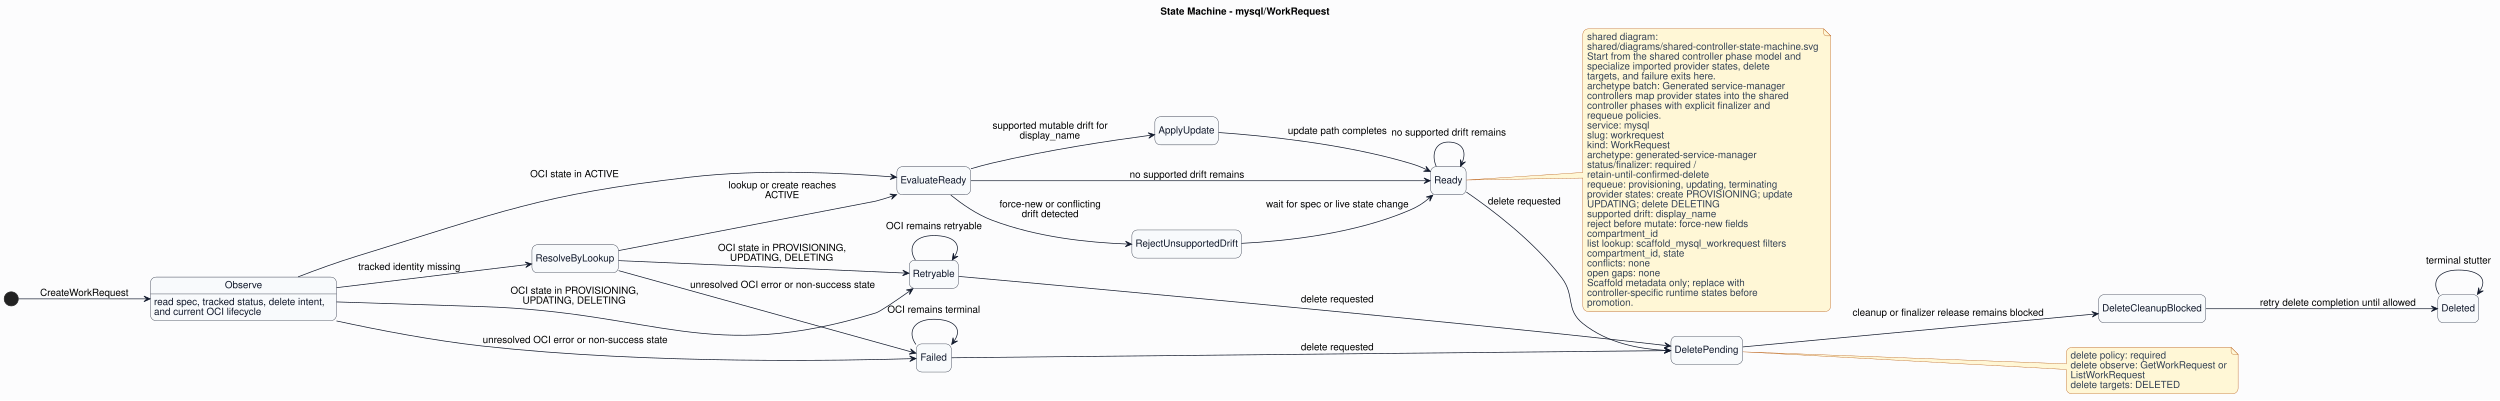
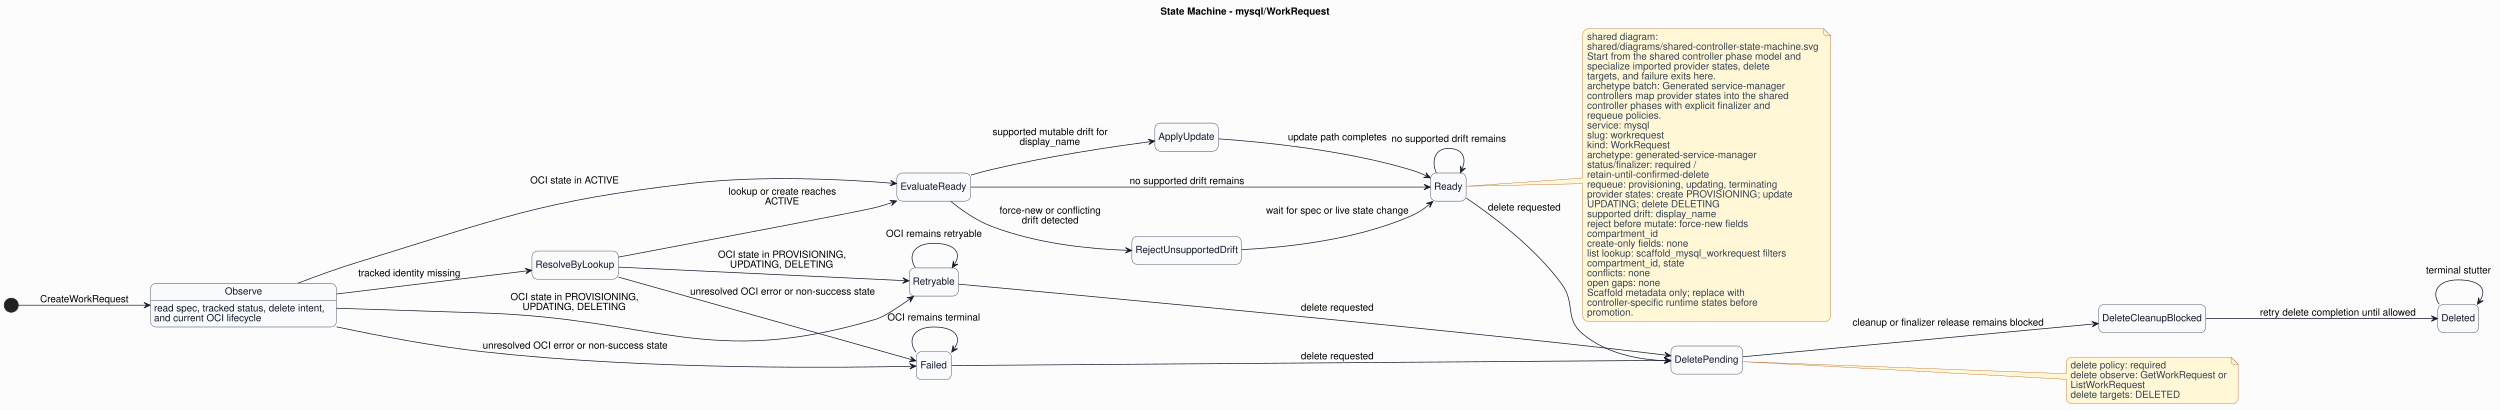
- <svg xmlns="http://www.w3.org/2000/svg" contentStyleType="text/css" data-diagram-type="STATE" height="569px" preserveAspectRatio="none" style="width:3555px;height:569px;background:#FCFCFD;" version="1.1" viewBox="0 0 3555 569" width="3555px" zoomAndPan="magnify">
+ <svg xmlns="http://www.w3.org/2000/svg" contentStyleType="text/css" data-diagram-type="STATE" height="583px" preserveAspectRatio="none" style="width:3555px;height:583px;background:#FCFCFD;" version="1.1" viewBox="0 0 3555 583" width="3555px" zoomAndPan="magnify">
  <defs />
  <g>
-     <rect fill="#FCFCFD" height="569" style="stroke:none;stroke-width:1;" width="3555" x="0" y="0" />
+     <rect fill="#FCFCFD" height="583" style="stroke:none;stroke-width:1;" width="3555" x="0" y="0" />
    <g class="title" data-source-line="10">
      <text fill="#000000" font-family="Helvetica" font-size="14" font-weight="bold" lengthAdjust="spacing" textLength="241.165" x="1650.07" y="20.78">State Machine - mysql/WorkRequest</text>
    </g>
    <g>
-       <rect fill="#F8FAFC" height="62" rx="8" ry="8" style="stroke:#0F172A;stroke-width:0.5;" width="264.364" x="214" y="394" />
-       <line style="stroke:#0F172A;stroke-width:0.5;" x1="214" x2="478.364" y1="418" y2="418" />
-       <text fill="#0F172A" font-family="Helvetica" font-size="14" lengthAdjust="spacing" textLength="52.91" x="319.727" y="409.78">Observe</text>
-       <text fill="#0F172A" font-family="Helvetica" font-size="14" lengthAdjust="spacing" textLength="244.364" x="219" y="433.78">read spec, tracked status, delete intent,</text>
-       <text fill="#0F172A" font-family="Helvetica" font-size="14" lengthAdjust="spacing" textLength="153.282" x="219" y="447.78">and current OCI lifecycle</text>
+       <rect fill="#F8FAFC" height="62" rx="8" ry="8" style="stroke:#0F172A;stroke-width:0.5;" width="264.364" x="214" y="403" />
+       <line style="stroke:#0F172A;stroke-width:0.5;" x1="214" x2="478.364" y1="427" y2="427" />
+       <text fill="#0F172A" font-family="Helvetica" font-size="14" lengthAdjust="spacing" textLength="52.91" x="319.727" y="418.78">Observe</text>
+       <text fill="#0F172A" font-family="Helvetica" font-size="14" lengthAdjust="spacing" textLength="244.364" x="219" y="442.78">read spec, tracked status, delete intent,</text>
+       <text fill="#0F172A" font-family="Helvetica" font-size="14" lengthAdjust="spacing" textLength="153.282" x="219" y="456.78">and current OCI lifecycle</text>
    </g>
-     <rect fill="#F8FAFC" height="40" rx="8" ry="8" style="stroke:#0F172A;stroke-width:0.5;" width="104.951" x="1275.36" y="237" />
-     <text fill="#0F172A" font-family="Helvetica" font-size="14" lengthAdjust="spacing" textLength="94.951" x="1280.36" y="260.78">EvaluateReady</text>
-     <rect fill="#F8FAFC" height="40" rx="8" ry="8" style="stroke:#0F172A;stroke-width:0.5;" width="50.469" x="2034.32" y="237" />
-     <text fill="#0F172A" font-family="Helvetica" font-size="14" lengthAdjust="spacing" textLength="40.469" x="2039.32" y="260.78">Ready</text>
-     <rect fill="#F8FAFC" height="40" rx="8" ry="8" style="stroke:#0F172A;stroke-width:0.5;" width="69.917" x="1292.88" y="370" />
-     <text fill="#0F172A" font-family="Helvetica" font-size="14" lengthAdjust="spacing" textLength="59.917" x="1297.88" y="393.78">Retryable</text>
-     <rect fill="#F8FAFC" height="40" rx="8" ry="8" style="stroke:#0F172A;stroke-width:0.5;" width="50" x="1302.84" y="489" />
-     <text fill="#0F172A" font-family="Helvetica" font-size="14" lengthAdjust="spacing" textLength="38.131" x="1308.775" y="512.78">Failed</text>
-     <rect fill="#F8FAFC" height="40" rx="8" ry="8" style="stroke:#0F172A;stroke-width:0.5;" width="122.848" x="756.44" y="348" />
-     <text fill="#0F172A" font-family="Helvetica" font-size="14" lengthAdjust="spacing" textLength="112.848" x="761.44" y="371.78">ResolveByLookup</text>
-     <rect fill="#F8FAFC" height="40" rx="8" ry="8" style="stroke:#0F172A;stroke-width:0.5;" width="155.51" x="1609.56" y="327" />
-     <text fill="#0F172A" font-family="Helvetica" font-size="14" lengthAdjust="spacing" textLength="145.51" x="1614.56" y="350.78">RejectUnsupportedDrift</text>
-     <rect fill="#F8FAFC" height="40" rx="8" ry="8" style="stroke:#0F172A;stroke-width:0.5;" width="90.165" x="1642.23" y="166" />
-     <text fill="#0F172A" font-family="Helvetica" font-size="14" lengthAdjust="spacing" textLength="80.165" x="1647.23" y="189.78">ApplyUpdate</text>
-     <rect fill="#F8FAFC" height="40" rx="8" ry="8" style="stroke:#0F172A;stroke-width:0.5;" width="101.848" x="2376.1" y="478" />
-     <text fill="#0F172A" font-family="Helvetica" font-size="14" lengthAdjust="spacing" textLength="91.848" x="2381.1" y="501.78">DeletePending</text>
-     <rect fill="#F8FAFC" height="40" rx="8" ry="8" style="stroke:#0F172A;stroke-width:0.5;" width="58.255" x="3466.6" y="419" />
-     <text fill="#0F172A" font-family="Helvetica" font-size="14" lengthAdjust="spacing" textLength="48.255" x="3471.6" y="442.78">Deleted</text>
-     <rect fill="#F8FAFC" height="40" rx="8" ry="8" style="stroke:#0F172A;stroke-width:0.5;" width="152.427" x="2984.22" y="419" />
-     <text fill="#0F172A" font-family="Helvetica" font-size="14" lengthAdjust="spacing" textLength="142.427" x="2989.22" y="442.78">DeleteCleanupBlocked</text>
-     <ellipse cx="16" cy="425" fill="#222222" rx="10" ry="10" style="stroke:#222222;stroke-width:1;" />
+     <rect fill="#F8FAFC" height="40" rx="8" ry="8" style="stroke:#0F172A;stroke-width:0.5;" width="104.951" x="1275.36" y="246" />
+     <text fill="#0F172A" font-family="Helvetica" font-size="14" lengthAdjust="spacing" textLength="94.951" x="1280.36" y="269.78">EvaluateReady</text>
+     <rect fill="#F8FAFC" height="40" rx="8" ry="8" style="stroke:#0F172A;stroke-width:0.5;" width="50.469" x="2034.32" y="246" />
+     <text fill="#0F172A" font-family="Helvetica" font-size="14" lengthAdjust="spacing" textLength="40.469" x="2039.32" y="269.78">Ready</text>
+     <rect fill="#F8FAFC" height="40" rx="8" ry="8" style="stroke:#0F172A;stroke-width:0.5;" width="69.917" x="1292.88" y="381" />
+     <text fill="#0F172A" font-family="Helvetica" font-size="14" lengthAdjust="spacing" textLength="59.917" x="1297.88" y="404.78">Retryable</text>
+     <rect fill="#F8FAFC" height="40" rx="8" ry="8" style="stroke:#0F172A;stroke-width:0.5;" width="50" x="1302.84" y="500" />
+     <text fill="#0F172A" font-family="Helvetica" font-size="14" lengthAdjust="spacing" textLength="38.131" x="1308.775" y="523.78">Failed</text>
+     <rect fill="#F8FAFC" height="40" rx="8" ry="8" style="stroke:#0F172A;stroke-width:0.5;" width="122.848" x="756.44" y="357" />
+     <text fill="#0F172A" font-family="Helvetica" font-size="14" lengthAdjust="spacing" textLength="112.848" x="761.44" y="380.78">ResolveByLookup</text>
+     <rect fill="#F8FAFC" height="40" rx="8" ry="8" style="stroke:#0F172A;stroke-width:0.5;" width="155.51" x="1609.56" y="336" />
+     <text fill="#0F172A" font-family="Helvetica" font-size="14" lengthAdjust="spacing" textLength="145.51" x="1614.56" y="359.78">RejectUnsupportedDrift</text>
+     <rect fill="#F8FAFC" height="40" rx="8" ry="8" style="stroke:#0F172A;stroke-width:0.5;" width="90.165" x="1642.23" y="175" />
+     <text fill="#0F172A" font-family="Helvetica" font-size="14" lengthAdjust="spacing" textLength="80.165" x="1647.23" y="198.78">ApplyUpdate</text>
+     <rect fill="#F8FAFC" height="40" rx="8" ry="8" style="stroke:#0F172A;stroke-width:0.5;" width="101.848" x="2376.1" y="492" />
+     <text fill="#0F172A" font-family="Helvetica" font-size="14" lengthAdjust="spacing" textLength="91.848" x="2381.1" y="515.78">DeletePending</text>
+     <rect fill="#F8FAFC" height="40" rx="8" ry="8" style="stroke:#0F172A;stroke-width:0.5;" width="58.255" x="3466.6" y="433" />
+     <text fill="#0F172A" font-family="Helvetica" font-size="14" lengthAdjust="spacing" textLength="48.255" x="3471.6" y="456.78">Deleted</text>
+     <rect fill="#F8FAFC" height="40" rx="8" ry="8" style="stroke:#0F172A;stroke-width:0.5;" width="152.427" x="2984.22" y="433" />
+     <text fill="#0F172A" font-family="Helvetica" font-size="14" lengthAdjust="spacing" textLength="142.427" x="2989.22" y="456.78">DeleteCleanupBlocked</text>
+     <ellipse cx="16" cy="434" fill="#222222" rx="10" ry="10" style="stroke:#222222;stroke-width:1;" />
    <g class="entity" data-qualified-name="GMN2" data-source-line="55" id="ent0003">
-       <path d="M2250.78,49 L2250.78,245.2 L2085.1,255.99 L2250.78,253.2 L2250.78,435 A8,8 0 0 0 2258.78,443 L2595.261,443 A8,8 0 0 0 2603.261,435 L2603.261,51 L2593.261,41 L2258.78,41 A8,8 0 0 0 2250.78,49" fill="#FFF7D6" style="stroke:#B45309;stroke-width:0.5;" />
+       <path d="M2250.78,49 L2250.78,253.16 L2085.1,264.86 L2250.78,261.16 L2250.78,449 A8,8 0 0 0 2258.78,457 L2595.261,457 A8,8 0 0 0 2603.261,449 L2603.261,51 L2593.261,41 L2258.78,41 A8,8 0 0 0 2250.78,49" fill="#FFF7D6" style="stroke:#B45309;stroke-width:0.5;" />
      <path d="M2593.261,41 L2593.261,47 A4,4 0 0 0 2597.261,51 L2603.261,51 L2593.261,41" fill="#FFF7D6" style="stroke:#B45309;stroke-width:0.5;" />
      <text fill="#334155" font-family="Helvetica" font-size="14" lengthAdjust="spacing" textLength="101.165" x="2256.78" y="56.78">shared diagram:</text>
      <text fill="#334155" font-family="Helvetica" font-size="14" lengthAdjust="spacing" textLength="331.481" x="2256.78" y="70.78">shared/diagrams/shared-controller-state-machine.svg</text>
      <text fill="#334155" font-family="Helvetica" font-size="14" lengthAdjust="spacing" textLength="304.274" x="2256.78" y="84.78">Start from the shared controller phase model and</text>
      <text fill="#334155" font-family="Helvetica" font-size="14" lengthAdjust="spacing" textLength="261.468" x="2256.78" y="98.78">specialize imported provider states, delete</text>
      <text fill="#334155" font-family="Helvetica" font-size="14" lengthAdjust="spacing" textLength="184.434" x="2256.78" y="112.78">targets, and failure exits here.</text>
      <text fill="#334155" font-family="Helvetica" font-size="14" lengthAdjust="spacing" textLength="281.709" x="2256.78" y="126.78">archetype batch: Generated service-manager</text>
      <text fill="#334155" font-family="Helvetica" font-size="14" lengthAdjust="spacing" textLength="287.923" x="2256.78" y="140.78">controllers map provider states into the shared</text>
      <text fill="#334155" font-family="Helvetica" font-size="14" lengthAdjust="spacing" textLength="261.461" x="2256.78" y="154.78">controller phases with explicit finalizer and</text>
      <text fill="#334155" font-family="Helvetica" font-size="14" lengthAdjust="spacing" textLength="105.848" x="2256.78" y="168.78">requeue policies.</text>
      <text fill="#334155" font-family="Helvetica" font-size="14" lengthAdjust="spacing" textLength="88.683" x="2256.78" y="182.78">service: mysql</text>
      <text fill="#334155" font-family="Helvetica" font-size="14" lengthAdjust="spacing" textLength="109.717" x="2256.78" y="196.78">slug: workrequest</text>
      <text fill="#334155" font-family="Helvetica" font-size="14" lengthAdjust="spacing" textLength="118.269" x="2256.78" y="210.78">kind: WorkRequest</text>
      <text fill="#334155" font-family="Helvetica" font-size="14" lengthAdjust="spacing" textLength="241.24" x="2256.78" y="224.78">archetype: generated-service-manager</text>
      <text fill="#334155" font-family="Helvetica" font-size="14" lengthAdjust="spacing" textLength="156.406" x="2256.78" y="238.78">status/finalizer: required /</text>
      <text fill="#334155" font-family="Helvetica" font-size="14" lengthAdjust="spacing" textLength="174.303" x="2256.78" y="252.78">retain-until-confirmed-delete</text>
      <text fill="#334155" font-family="Helvetica" font-size="14" lengthAdjust="spacing" textLength="272.398" x="2256.78" y="266.78">requeue: provisioning, updating, terminating</text>
      <text fill="#334155" font-family="Helvetica" font-size="14" lengthAdjust="spacing" textLength="295.682" x="2256.78" y="280.78">provider states: create PROVISIONING; update</text>
      <text fill="#334155" font-family="Helvetica" font-size="14" lengthAdjust="spacing" textLength="192.165" x="2256.78" y="294.78">UPDATING; delete DELETING</text>
      <text fill="#334155" font-family="Helvetica" font-size="14" lengthAdjust="spacing" textLength="183.661" x="2256.78" y="308.78">supported drift: display_name</text>
      <text fill="#334155" font-family="Helvetica" font-size="14" lengthAdjust="spacing" textLength="230.33" x="2256.78" y="322.78">reject before mutate: force-new fields</text>
      <text fill="#334155" font-family="Helvetica" font-size="14" lengthAdjust="spacing" textLength="100.379" x="2256.78" y="336.78">compartment_id</text>
-       <text fill="#334155" font-family="Helvetica" font-size="14" lengthAdjust="spacing" textLength="284.006" x="2256.78" y="350.78">list lookup: scaffold_mysql_workrequest filters</text>
-       <text fill="#334155" font-family="Helvetica" font-size="14" lengthAdjust="spacing" textLength="138.51" x="2256.78" y="364.78">compartment_id, state</text>
-       <text fill="#334155" font-family="Helvetica" font-size="14" lengthAdjust="spacing" textLength="89.496" x="2256.78" y="378.78">conflicts: none</text>
-       <text fill="#334155" font-family="Helvetica" font-size="14" lengthAdjust="spacing" textLength="104.316" x="2256.78" y="392.78">open gaps: none</text>
-       <text fill="#334155" font-family="Helvetica" font-size="14" lengthAdjust="spacing" textLength="224.902" x="2256.78" y="406.78">Scaffold metadata only; replace with</text>
-       <text fill="#334155" font-family="Helvetica" font-size="14" lengthAdjust="spacing" textLength="244.323" x="2256.78" y="420.78">controller-specific runtime states before</text>
-       <text fill="#334155" font-family="Helvetica" font-size="14" lengthAdjust="spacing" textLength="66.144" x="2256.78" y="434.78">promotion.</text>
+       <text fill="#334155" font-family="Helvetica" font-size="14" lengthAdjust="spacing" textLength="144.751" x="2256.78" y="350.78">create-only fields: none</text>
+       <text fill="#334155" font-family="Helvetica" font-size="14" lengthAdjust="spacing" textLength="284.006" x="2256.78" y="364.78">list lookup: scaffold_mysql_workrequest filters</text>
+       <text fill="#334155" font-family="Helvetica" font-size="14" lengthAdjust="spacing" textLength="138.51" x="2256.78" y="378.78">compartment_id, state</text>
+       <text fill="#334155" font-family="Helvetica" font-size="14" lengthAdjust="spacing" textLength="89.496" x="2256.78" y="392.78">conflicts: none</text>
+       <text fill="#334155" font-family="Helvetica" font-size="14" lengthAdjust="spacing" textLength="104.316" x="2256.78" y="406.78">open gaps: none</text>
+       <text fill="#334155" font-family="Helvetica" font-size="14" lengthAdjust="spacing" textLength="224.902" x="2256.78" y="420.78">Scaffold metadata only; replace with</text>
+       <text fill="#334155" font-family="Helvetica" font-size="14" lengthAdjust="spacing" textLength="244.323" x="2256.78" y="434.78">controller-specific runtime states before</text>
+       <text fill="#334155" font-family="Helvetica" font-size="14" lengthAdjust="spacing" textLength="66.144" x="2256.78" y="448.78">promotion.</text>
    </g>
-     <g class="entity" data-qualified-name="GMN5" data-source-line="85" id="ent0006">
-       <path d="M2938.27,502 L2938.27,517.42 L2478.36,500.31 L2938.27,525.42 L2938.27,552 A8,8 0 0 0 2946.27,560 L3174.6,560 A8,8 0 0 0 3182.6,552 L3182.6,504 L3172.6,494 L2946.27,494 A8,8 0 0 0 2938.27,502" fill="#FFF7D6" style="stroke:#B45309;stroke-width:0.5;" />
-       <path d="M3172.6,494 L3172.6,500 A4,4 0 0 0 3176.6,504 L3182.6,504 L3172.6,494" fill="#FFF7D6" style="stroke:#B45309;stroke-width:0.5;" />
-       <text fill="#334155" font-family="Helvetica" font-size="14" lengthAdjust="spacing" textLength="136.972" x="2944.27" y="509.78">delete policy: required</text>
-       <text fill="#334155" font-family="Helvetica" font-size="14" lengthAdjust="spacing" textLength="223.33" x="2944.27" y="523.78">delete observe: GetWorkRequest or</text>
-       <text fill="#334155" font-family="Helvetica" font-size="14" lengthAdjust="spacing" textLength="106.593" x="2944.27" y="537.78">ListWorkRequest</text>
-       <text fill="#334155" font-family="Helvetica" font-size="14" lengthAdjust="spacing" textLength="157.185" x="2944.27" y="551.78">delete targets: DELETED</text>
+     <g class="entity" data-qualified-name="GMN5" data-source-line="86" id="ent0006">
+       <path d="M2938.27,516 L2938.27,531.42 L2478.36,514.31 L2938.27,539.42 L2938.27,566 A8,8 0 0 0 2946.27,574 L3174.6,574 A8,8 0 0 0 3182.6,566 L3182.6,518 L3172.6,508 L2946.27,508 A8,8 0 0 0 2938.27,516" fill="#FFF7D6" style="stroke:#B45309;stroke-width:0.5;" />
+       <path d="M3172.6,508 L3172.6,514 A4,4 0 0 0 3176.6,518 L3182.6,518 L3172.6,508" fill="#FFF7D6" style="stroke:#B45309;stroke-width:0.5;" />
+       <text fill="#334155" font-family="Helvetica" font-size="14" lengthAdjust="spacing" textLength="136.972" x="2944.27" y="523.78">delete policy: required</text>
+       <text fill="#334155" font-family="Helvetica" font-size="14" lengthAdjust="spacing" textLength="223.33" x="2944.27" y="537.78">delete observe: GetWorkRequest or</text>
+       <text fill="#334155" font-family="Helvetica" font-size="14" lengthAdjust="spacing" textLength="106.593" x="2944.27" y="551.78">ListWorkRequest</text>
+       <text fill="#334155" font-family="Helvetica" font-size="14" lengthAdjust="spacing" textLength="157.185" x="2944.27" y="565.78">delete targets: DELETED</text>
    </g>
    <g class="link" data-entity-1="ent0002" data-entity-2="ent0002" data-link-type="dependency" data-source-line="32" id="lnk3">
-       <path d="M26.47,425 C54.32,425 132.72,425 207.67,425" fill="none" id="*start*-to-observe" style="stroke:#0F172A;stroke-width:1;" />
-       <polygon fill="#0F172A" points="213.67,425,204.67,421,208.67,425,204.67,429,213.67,425" style="stroke:#0F172A;stroke-width:1;" />
-       <text fill="#000000" font-family="Helvetica" font-size="14" lengthAdjust="spacing" textLength="126.827" x="57" y="420.78">CreateWorkRequest</text>
+       <path d="M26.47,434 C54.32,434 132.72,434 207.67,434" fill="none" id="*start*-to-observe" style="stroke:#0F172A;stroke-width:1;" />
+       <polygon fill="#0F172A" points="213.67,434,204.67,430,208.67,434,204.67,438,213.67,434" style="stroke:#0F172A;stroke-width:1;" />
+       <text fill="#000000" font-family="Helvetica" font-size="14" lengthAdjust="spacing" textLength="126.827" x="57" y="429.78">CreateWorkRequest</text>
    </g>
    <g class="link" data-entity-1="ent0002" data-entity-2="ent0007" data-link-type="dependency" data-source-line="33" id="lnk4">
-       <path d="M478.64,409.05 C569.55,398.01 680.334,384.573 750.184,376.093" fill="none" id="observe-to-resolve_by_lookup" style="stroke:#0F172A;stroke-width:1;" />
-       <polygon fill="#0F172A" points="756.14,375.37,746.723,372.484,751.176,375.973,747.688,380.425,756.14,375.37" style="stroke:#0F172A;stroke-width:1;" />
-       <text fill="#000000" font-family="Helvetica" font-size="14" lengthAdjust="spacing" textLength="145.503" x="509.36" y="383.84">tracked identity missing</text>
+       <path d="M478.64,418.05 C569.55,407.01 680.334,393.573 750.184,385.093" fill="none" id="observe-to-resolve_by_lookup" style="stroke:#0F172A;stroke-width:1;" />
+       <polygon fill="#0F172A" points="756.14,384.37,746.723,381.484,751.176,384.973,747.688,389.425,756.14,384.37" style="stroke:#0F172A;stroke-width:1;" />
+       <text fill="#000000" font-family="Helvetica" font-size="14" lengthAdjust="spacing" textLength="145.503" x="509.36" y="392.84">tracked identity missing</text>
    </g>
    <g class="link" data-entity-1="ent0007" data-entity-2="ent0003" data-link-type="dependency" data-source-line="34" id="lnk5">
-       <path d="M879.78,356.3 C997.37,333.72 1244.26,286.3 1245.36,286 C1255.07,283.36 1259.604,282.054 1269.384,278.704" fill="none" id="resolve_by_lookup-to-evaluate_ready" style="stroke:#0F172A;stroke-width:1;" />
-       <polygon fill="#0F172A" points="1275.06,276.76,1265.249,275.892,1270.33,278.38,1267.842,283.461,1275.06,276.76" style="stroke:#0F172A;stroke-width:1;" />
-       <text fill="#000000" font-family="Helvetica" font-size="14" lengthAdjust="spacing" textLength="154.089" x="1035.86" y="267.78">lookup or create reaches</text>
-       <text fill="#000000" font-family="Helvetica" font-size="14" lengthAdjust="spacing" textLength="50.565" x="1087.622" y="281.78">ACTIVE</text>
+       <path d="M879.57,365.58 C993.1,344.19 1227.77,299.79 1245.36,295 C1255.07,292.36 1259.604,291.054 1269.384,287.704" fill="none" id="resolve_by_lookup-to-evaluate_ready" style="stroke:#0F172A;stroke-width:1;" />
+       <polygon fill="#0F172A" points="1275.06,285.76,1265.249,284.892,1270.33,287.38,1267.842,292.461,1275.06,285.76" style="stroke:#0F172A;stroke-width:1;" />
+       <text fill="#000000" font-family="Helvetica" font-size="14" lengthAdjust="spacing" textLength="154.089" x="1035.86" y="276.78">lookup or create reaches</text>
+       <text fill="#000000" font-family="Helvetica" font-size="14" lengthAdjust="spacing" textLength="50.565" x="1087.622" y="290.78">ACTIVE</text>
    </g>
    <g class="link" data-entity-1="ent0007" data-entity-2="ent0005" data-link-type="dependency" data-source-line="35" id="lnk6">
-       <path d="M879.63,370.63 C987.21,375.29 1201.806,384.58 1286.596,388.26" fill="none" id="resolve_by_lookup-to-retryable" style="stroke:#0F172A;stroke-width:1;" />
-       <polygon fill="#0F172A" points="1292.59,388.52,1283.772,384.134,1287.595,388.303,1283.425,392.126,1292.59,388.52" style="stroke:#0F172A;stroke-width:1;" />
-       <text fill="#000000" font-family="Helvetica" font-size="14" lengthAdjust="spacing" textLength="184.379" x="1020.86" y="356.9">OCI state in PROVISIONING,</text>
-       <text fill="#000000" font-family="Helvetica" font-size="14" lengthAdjust="spacing" textLength="150.131" x="1037.984" y="370.9">UPDATING, DELETING</text>
+       <path d="M879.63,379.87 C987.21,384.95 1201.807,395.097 1286.597,399.097" fill="none" id="resolve_by_lookup-to-retryable" style="stroke:#0F172A;stroke-width:1;" />
+       <polygon fill="#0F172A" points="1292.59,399.38,1283.789,394.96,1287.596,399.144,1283.411,402.951,1292.59,399.38" style="stroke:#0F172A;stroke-width:1;" />
+       <text fill="#000000" font-family="Helvetica" font-size="14" lengthAdjust="spacing" textLength="184.379" x="1020.86" y="366.54">OCI state in PROVISIONING,</text>
+       <text fill="#000000" font-family="Helvetica" font-size="14" lengthAdjust="spacing" textLength="150.131" x="1037.984" y="380.54">UPDATING, DELETING</text>
    </g>
    <g class="link" data-entity-1="ent0007" data-entity-2="ent0006" data-link-type="dependency" data-source-line="36" id="lnk7">
-       <path d="M879.63,384.87 C991.69,415.97 1220.579,479.505 1296.669,500.625" fill="none" id="resolve_by_lookup-to-failed" style="stroke:#0F172A;stroke-width:1;" />
-       <polygon fill="#0F172A" points="1302.45,502.23,1294.848,495.969,1297.632,500.893,1292.708,503.677,1302.45,502.23" style="stroke:#0F172A;stroke-width:1;" />
-       <text fill="#000000" font-family="Helvetica" font-size="14" lengthAdjust="spacing" textLength="263.778" x="981.36" y="409.39">unresolved OCI error or non-success state</text>
+       <path d="M879.63,394.11 C991.69,425.65 1220.585,490.083 1296.675,511.513" fill="none" id="resolve_by_lookup-to-failed" style="stroke:#0F172A;stroke-width:1;" />
+       <polygon fill="#0F172A" points="1302.45,513.14,1294.871,506.85,1297.637,511.784,1292.703,514.55,1302.45,513.14" style="stroke:#0F172A;stroke-width:1;" />
+       <text fill="#000000" font-family="Helvetica" font-size="14" lengthAdjust="spacing" textLength="263.778" x="981.36" y="419.03">unresolved OCI error or non-success state</text>
    </g>
    <g class="link" data-entity-1="ent0002" data-entity-2="ent0003" data-link-type="dependency" data-source-line="37" id="lnk8">
-       <path d="M423.96,393.64 C450.45,383.43 480.47,372.55 508.36,364 C714.5,300.82 766.22,277.06 980.36,252 C1084.33,239.83 1201.05,246.034 1268.99,251.554" fill="none" id="observe-to-evaluate_ready" style="stroke:#0F172A;stroke-width:1;" />
-       <polygon fill="#0F172A" points="1274.97,252.04,1266.323,247.324,1269.986,251.635,1265.676,255.298,1274.97,252.04" style="stroke:#0F172A;stroke-width:1;" />
-       <text fill="#000000" font-family="Helvetica" font-size="14" lengthAdjust="spacing" textLength="128.372" x="753.86" y="251.95">OCI state in ACTIVE</text>
+       <path d="M423.96,402.64 C450.45,392.43 480.47,381.55 508.36,373 C714.5,309.82 766.22,286.06 980.36,261 C1084.33,248.83 1201.05,255.034 1268.99,260.554" fill="none" id="observe-to-evaluate_ready" style="stroke:#0F172A;stroke-width:1;" />
+       <polygon fill="#0F172A" points="1274.97,261.04,1266.323,256.324,1269.986,260.635,1265.676,264.298,1274.97,261.04" style="stroke:#0F172A;stroke-width:1;" />
+       <text fill="#000000" font-family="Helvetica" font-size="14" lengthAdjust="spacing" textLength="128.372" x="753.86" y="260.95">OCI state in ACTIVE</text>
    </g>
    <g class="link" data-entity-1="ent0002" data-entity-2="ent0005" data-link-type="dependency" data-source-line="38" id="lnk9">
-       <path d="M478.47,429.33 C541.11,431.38 617.11,433.85 685.36,436 C934.16,443.84 1007.33,517.82 1245.36,445 C1251.36,443.17 1272.442,428.766 1293.472,413.886" fill="none" id="observe-to-retryable" style="stroke:#0F172A;stroke-width:1;" />
-       <polygon fill="#0F172A" points="1298.37,410.42,1288.713,412.353,1294.288,413.308,1293.333,418.884,1298.37,410.42" style="stroke:#0F172A;stroke-width:1;" />
-       <text fill="#000000" font-family="Helvetica" font-size="14" lengthAdjust="spacing" textLength="184.379" x="725.86" y="417.78">OCI state in PROVISIONING,</text>
-       <text fill="#000000" font-family="Helvetica" font-size="14" lengthAdjust="spacing" textLength="150.131" x="742.984" y="431.78">UPDATING, DELETING</text>
+       <path d="M478.47,438.33 C541.11,440.38 617.11,442.85 685.36,445 C934.16,452.84 1006.72,524.79 1245.36,454 C1256.77,450.62 1275.445,438.364 1294.305,424.914" fill="none" id="observe-to-retryable" style="stroke:#0F172A;stroke-width:1;" />
+       <polygon fill="#0F172A" points="1299.19,421.43,1289.54,423.399,1295.119,424.333,1294.185,429.912,1299.19,421.43" style="stroke:#0F172A;stroke-width:1;" />
+       <text fill="#000000" font-family="Helvetica" font-size="14" lengthAdjust="spacing" textLength="184.379" x="725.86" y="426.78">OCI state in PROVISIONING,</text>
+       <text fill="#000000" font-family="Helvetica" font-size="14" lengthAdjust="spacing" textLength="150.131" x="742.984" y="440.78">UPDATING, DELETING</text>
    </g>
    <g class="link" data-entity-1="ent0002" data-entity-2="ent0006" data-link-type="dependency" data-source-line="39" id="lnk10">
-       <path d="M478.48,456.38 C540.78,469.89 616.51,484.32 685.36,492 C924.8,518.7 1211.453,512.602 1296.563,510.012" fill="none" id="observe-to-failed" style="stroke:#0F172A;stroke-width:1;" />
-       <polygon fill="#0F172A" points="1302.56,509.83,1293.443,506.106,1297.562,509.982,1293.686,514.102,1302.56,509.83" style="stroke:#0F172A;stroke-width:1;" />
-       <text fill="#000000" font-family="Helvetica" font-size="14" lengthAdjust="spacing" textLength="263.778" x="686.36" y="487.78">unresolved OCI error or non-success state</text>
+       <path d="M478.52,464.76 C540.83,478.03 616.56,492.26 685.36,500 C924.8,526.92 1211.452,522.769 1296.562,520.789" fill="none" id="observe-to-failed" style="stroke:#0F172A;stroke-width:1;" />
+       <polygon fill="#0F172A" points="1302.56,520.65,1293.469,516.86,1297.561,520.766,1293.656,524.858,1302.56,520.65" style="stroke:#0F172A;stroke-width:1;" />
+       <text fill="#000000" font-family="Helvetica" font-size="14" lengthAdjust="spacing" textLength="263.778" x="686.36" y="495.78">unresolved OCI error or non-success state</text>
    </g>
    <g class="link" data-entity-1="ent0003" data-entity-2="ent0008" data-link-type="dependency" data-source-line="40" id="lnk11">
-       <path d="M1352.06,277.48 C1367.49,289.89 1388.81,304.85 1410.32,313 C1474.53,337.35 1546.604,344.906 1603.304,347.026" fill="none" id="evaluate_ready-to-reject_unsupported_drift" style="stroke:#0F172A;stroke-width:1;" />
-       <polygon fill="#0F172A" points="1609.3,347.25,1600.456,342.916,1604.303,347.063,1600.157,350.911,1609.3,347.25" style="stroke:#0F172A;stroke-width:1;" />
-       <text fill="#000000" font-family="Helvetica" font-size="14" lengthAdjust="spacing" textLength="143.951" x="1421.32" y="294.78">force-new or conflicting</text>
-       <text fill="#000000" font-family="Helvetica" font-size="14" lengthAdjust="spacing" textLength="80.938" x="1452.827" y="308.78">drift detected</text>
+       <path d="M1352.06,286.48 C1367.49,298.89 1388.81,313.85 1410.32,322 C1474.53,346.35 1546.604,353.906 1603.304,356.026" fill="none" id="evaluate_ready-to-reject_unsupported_drift" style="stroke:#0F172A;stroke-width:1;" />
+       <polygon fill="#0F172A" points="1609.3,356.25,1600.456,351.916,1604.303,356.063,1600.157,359.911,1609.3,356.25" style="stroke:#0F172A;stroke-width:1;" />
+       <text fill="#000000" font-family="Helvetica" font-size="14" lengthAdjust="spacing" textLength="143.951" x="1421.32" y="303.78">force-new or conflicting</text>
+       <text fill="#000000" font-family="Helvetica" font-size="14" lengthAdjust="spacing" textLength="80.938" x="1452.827" y="317.78">drift detected</text>
    </g>
    <g class="link" data-entity-1="ent0008" data-entity-2="ent0004" data-link-type="dependency" data-source-line="41" id="lnk12">
-       <path d="M1765.32,346.06 C1831.2,342.77 1927.3,332 2004.32,299 C2016.36,293.84 2023.48,289.236 2032.92,281.246" fill="none" id="reject_unsupported_drift-to-ready" style="stroke:#0F172A;stroke-width:1;" />
-       <polygon fill="#0F172A" points="2037.5,277.37,2028.046,280.131,2033.684,280.6,2033.215,286.238,2037.5,277.37" style="stroke:#0F172A;stroke-width:1;" />
-       <text fill="#000000" font-family="Helvetica" font-size="14" lengthAdjust="spacing" textLength="203.882" x="1800.32" y="294.78">wait for spec or live state change</text>
+       <path d="M1765.32,355.06 C1831.2,351.77 1927.3,341 2004.32,308 C2016.36,302.84 2023.48,298.236 2032.92,290.246" fill="none" id="reject_unsupported_drift-to-ready" style="stroke:#0F172A;stroke-width:1;" />
+       <polygon fill="#0F172A" points="2037.5,286.37,2028.046,289.131,2033.684,289.6,2033.215,295.238,2037.5,286.37" style="stroke:#0F172A;stroke-width:1;" />
+       <text fill="#000000" font-family="Helvetica" font-size="14" lengthAdjust="spacing" textLength="203.882" x="1800.32" y="303.78">wait for spec or live state change</text>
    </g>
    <g class="link" data-entity-1="ent0003" data-entity-2="ent0009" data-link-type="dependency" data-source-line="42" id="lnk13">
-       <path d="M1380.72,239.96 C1390.49,237.07 1400.67,234.27 1410.32,232 C1491.17,212.95 1581.202,199.61 1636.032,192.33" fill="none" id="evaluate_ready-to-apply_update" style="stroke:#0F172A;stroke-width:1;" />
-       <polygon fill="#0F172A" points="1641.98,191.54,1632.532,188.759,1637.024,192.198,1633.585,196.69,1641.98,191.54" style="stroke:#0F172A;stroke-width:1;" />
-       <text fill="#000000" font-family="Helvetica" font-size="14" lengthAdjust="spacing" textLength="163.42" x="1411.32" y="183.09">supported mutable drift for</text>
-       <text fill="#000000" font-family="Helvetica" font-size="14" lengthAdjust="spacing" textLength="86.386" x="1449.837" y="197.09">display_name</text>
+       <path d="M1380.72,248.96 C1390.49,246.07 1400.67,243.27 1410.32,241 C1491.17,221.95 1581.202,208.61 1636.032,201.33" fill="none" id="evaluate_ready-to-apply_update" style="stroke:#0F172A;stroke-width:1;" />
+       <polygon fill="#0F172A" points="1641.98,200.54,1632.532,197.759,1637.024,201.198,1633.585,205.69,1641.98,200.54" style="stroke:#0F172A;stroke-width:1;" />
+       <text fill="#000000" font-family="Helvetica" font-size="14" lengthAdjust="spacing" textLength="163.42" x="1411.32" y="192.09">supported mutable drift for</text>
+       <text fill="#000000" font-family="Helvetica" font-size="14" lengthAdjust="spacing" textLength="86.386" x="1449.837" y="206.09">display_name</text>
    </g>
    <g class="link" data-entity-1="ent0009" data-entity-2="ent0004" data-link-type="dependency" data-source-line="43" id="lnk14">
-       <path d="M1732.88,188.45 C1794.86,192.76 1910.1,204.07 2004.32,232 C2014.36,234.98 2019.503,236.9 2028.612,241.28" fill="none" id="apply_update-to-ready" style="stroke:#0F172A;stroke-width:1;" />
-       <polygon fill="#0F172A" points="2034.02,243.88,2027.642,236.375,2029.514,241.714,2024.176,243.585,2034.02,243.88" style="stroke:#0F172A;stroke-width:1;" />
-       <text fill="#000000" font-family="Helvetica" font-size="14" lengthAdjust="spacing" textLength="141.654" x="1831.32" y="190.45">update path completes</text>
+       <path d="M1732.88,197.45 C1794.86,201.76 1910.1,213.07 2004.32,241 C2014.36,243.98 2019.503,245.9 2028.612,250.28" fill="none" id="apply_update-to-ready" style="stroke:#0F172A;stroke-width:1;" />
+       <polygon fill="#0F172A" points="2034.02,252.88,2027.642,245.375,2029.514,250.714,2024.176,252.585,2034.02,252.88" style="stroke:#0F172A;stroke-width:1;" />
+       <text fill="#000000" font-family="Helvetica" font-size="14" lengthAdjust="spacing" textLength="141.654" x="1831.32" y="199.45">update path completes</text>
    </g>
    <g class="link" data-entity-1="ent0003" data-entity-2="ent0004" data-link-type="dependency" data-source-line="44" id="lnk15">
-       <path d="M1380.73,257 C1525.46,257 1923.77,257 2027.86,257" fill="none" id="evaluate_ready-to-ready" style="stroke:#0F172A;stroke-width:1;" />
-       <polygon fill="#0F172A" points="2033.86,257,2024.86,253,2028.86,257,2024.86,261,2033.86,257" style="stroke:#0F172A;stroke-width:1;" />
-       <text fill="#000000" font-family="Helvetica" font-size="14" lengthAdjust="spacing" textLength="162.641" x="1606.32" y="252.78">no supported drift remains</text>
+       <path d="M1380.73,266 C1525.46,266 1923.77,266 2027.86,266" fill="none" id="evaluate_ready-to-ready" style="stroke:#0F172A;stroke-width:1;" />
+       <polygon fill="#0F172A" points="2033.86,266,2024.86,262,2028.86,266,2024.86,270,2033.86,266" style="stroke:#0F172A;stroke-width:1;" />
+       <text fill="#000000" font-family="Helvetica" font-size="14" lengthAdjust="spacing" textLength="162.641" x="1606.32" y="261.78">no supported drift remains</text>
    </g>
    <g class="link" data-entity-1="ent0004" data-entity-2="ent0004" data-link-type="dependency" data-source-line="45" id="lnk16">
-       <path d="M2042.35,236.69 C2035,219.73 2040.74,202 2059.55,202 C2078.36,202 2086.486,214.225 2079.136,231.185" fill="none" id="ready-to-ready" style="stroke:#0F172A;stroke-width:1;" />
-       <polygon fill="#0F172A" points="2076.75,236.69,2083.999,230.023,2078.738,232.102,2076.659,226.842,2076.75,236.69" style="stroke:#0F172A;stroke-width:1;" />
-       <text fill="#000000" font-family="Helvetica" font-size="14" lengthAdjust="spacing" textLength="162.641" x="1978.55" y="192.78">no supported drift remains</text>
+       <path d="M2042.35,245.69 C2035,228.73 2040.74,211 2059.55,211 C2078.36,211 2086.486,223.225 2079.136,240.185" fill="none" id="ready-to-ready" style="stroke:#0F172A;stroke-width:1;" />
+       <polygon fill="#0F172A" points="2076.75,245.69,2083.999,239.023,2078.738,241.102,2076.659,235.842,2076.75,245.69" style="stroke:#0F172A;stroke-width:1;" />
+       <text fill="#000000" font-family="Helvetica" font-size="14" lengthAdjust="spacing" textLength="162.641" x="1978.55" y="201.78">no supported drift remains</text>
    </g>
    <g class="link" data-entity-1="ent0005" data-entity-2="ent0005" data-link-type="dependency" data-source-line="46" id="lnk17">
-       <path d="M1301.63,369.69 C1290.42,352.73 1299.16,335 1327.84,335 C1356.52,335 1368.556,347.723 1357.356,364.683" fill="none" id="retryable-to-retryable" style="stroke:#0F172A;stroke-width:1;" />
-       <polygon fill="#0F172A" points="1354.05,369.69,1362.347,364.384,1356.805,365.518,1355.672,359.976,1354.05,369.69" style="stroke:#0F172A;stroke-width:1;" />
-       <text fill="#000000" font-family="Helvetica" font-size="14" lengthAdjust="spacing" textLength="136.931" x="1259.84" y="325.78">OCI remains retryable</text>
+       <path d="M1301.63,380.69 C1290.42,363.73 1299.16,346 1327.84,346 C1356.52,346 1368.556,358.723 1357.356,375.683" fill="none" id="retryable-to-retryable" style="stroke:#0F172A;stroke-width:1;" />
+       <polygon fill="#0F172A" points="1354.05,380.69,1362.347,375.384,1356.805,376.518,1355.672,370.976,1354.05,380.69" style="stroke:#0F172A;stroke-width:1;" />
+       <text fill="#000000" font-family="Helvetica" font-size="14" lengthAdjust="spacing" textLength="136.931" x="1259.84" y="336.78">OCI remains retryable</text>
    </g>
    <g class="link" data-entity-1="ent0006" data-entity-2="ent0006" data-link-type="dependency" data-source-line="47" id="lnk18">
-       <path d="M1302.41,489.83 C1290.04,472.53 1298.52,454 1327.84,454 C1357.16,454 1369.13,467.649 1356.76,484.949" fill="none" id="failed-to-failed" style="stroke:#0F172A;stroke-width:1;" />
-       <polygon fill="#0F172A" points="1353.27,489.83,1361.758,484.836,1356.178,485.763,1355.251,480.182,1353.27,489.83" style="stroke:#0F172A;stroke-width:1;" />
-       <text fill="#000000" font-family="Helvetica" font-size="14" lengthAdjust="spacing" textLength="132.255" x="1261.84" y="444.78">OCI remains terminal</text>
+       <path d="M1302.41,500.83 C1290.04,483.53 1298.52,465 1327.84,465 C1357.16,465 1369.13,478.649 1356.76,495.949" fill="none" id="failed-to-failed" style="stroke:#0F172A;stroke-width:1;" />
+       <polygon fill="#0F172A" points="1353.27,500.83,1361.758,495.836,1356.178,496.763,1355.251,491.182,1353.27,500.83" style="stroke:#0F172A;stroke-width:1;" />
+       <text fill="#000000" font-family="Helvetica" font-size="14" lengthAdjust="spacing" textLength="132.255" x="1261.84" y="455.78">OCI remains terminal</text>
    </g>
    <g class="link" data-entity-1="ent0004" data-entity-2="ent0010" data-link-type="dependency" data-source-line="48" id="lnk19">
-       <path d="M2085.15,273.1 C2119.34,296.49 2181.44,342.82 2220.78,395 C2239.94,420.4 2225.96,440.09 2250.78,460 C2286,488.24 2331.548,496.364 2369.628,498.374" fill="none" id="ready-to-delete_pending" style="stroke:#0F172A;stroke-width:1;" />
-       <polygon fill="#0F172A" points="2375.62,498.69,2366.843,494.221,2370.627,498.426,2366.422,502.21,2375.62,498.69" style="stroke:#0F172A;stroke-width:1;" />
-       <text fill="#000000" font-family="Helvetica" font-size="14" lengthAdjust="spacing" textLength="104.303" x="2115.78" y="290.67">delete requested</text>
+       <path d="M2085.1,281.72 C2119.51,304.84 2182.19,351.04 2220.78,404 C2240.96,431.68 2224.35,453.21 2250.78,475 C2285.69,503.78 2331.535,511.555 2369.775,513.115" fill="none" id="ready-to-delete_pending" style="stroke:#0F172A;stroke-width:1;" />
+       <polygon fill="#0F172A" points="2375.77,513.36,2366.941,508.997,2370.774,513.156,2366.614,516.99,2375.77,513.36" style="stroke:#0F172A;stroke-width:1;" />
+       <text fill="#000000" font-family="Helvetica" font-size="14" lengthAdjust="spacing" textLength="104.303" x="2115.78" y="299.34">delete requested</text>
    </g>
    <g class="link" data-entity-1="ent0005" data-entity-2="ent0010" data-link-type="dependency" data-source-line="49" id="lnk20">
-       <path d="M1363.3,393.08 C1482.3,403.74 1886.97,440.39 2220.78,475 C2273.75,480.49 2328.36,486.663 2369.899,491.453" fill="none" id="retryable-to-delete_pending" style="stroke:#0F172A;stroke-width:1;" />
-       <polygon fill="#0F172A" points="2375.86,492.14,2367.378,487.135,2370.893,491.567,2366.461,495.083,2375.86,492.14" style="stroke:#0F172A;stroke-width:1;" />
-       <text fill="#000000" font-family="Helvetica" font-size="14" lengthAdjust="spacing" textLength="104.303" x="1849.82" y="429.91">delete requested</text>
+       <path d="M1362.89,404.08 C1481.37,414.87 1886.63,452.17 2220.78,488 C2273.75,493.68 2328.373,500.132 2369.913,505.142" fill="none" id="retryable-to-delete_pending" style="stroke:#0F172A;stroke-width:1;" />
+       <polygon fill="#0F172A" points="2375.87,505.86,2367.414,500.811,2370.906,505.261,2366.456,508.754,2375.87,505.86" style="stroke:#0F172A;stroke-width:1;" />
+       <text fill="#000000" font-family="Helvetica" font-size="14" lengthAdjust="spacing" textLength="104.303" x="1849.82" y="441.76">delete requested</text>
    </g>
    <g class="link" data-entity-1="ent0006" data-entity-2="ent0010" data-link-type="dependency" data-source-line="50" id="lnk21">
-       <path d="M1353.29,508.75 C1492.18,507.36 2176.3,500.5 2369.62,498.57" fill="none" id="failed-to-delete_pending" style="stroke:#0F172A;stroke-width:1;" />
-       <polygon fill="#0F172A" points="2375.62,498.51,2366.581,494.6,2370.62,498.56,2366.66,502.6,2375.62,498.51" style="stroke:#0F172A;stroke-width:1;" />
-       <text fill="#000000" font-family="Helvetica" font-size="14" lengthAdjust="spacing" textLength="104.303" x="1849.82" y="498.02">delete requested</text>
+       <path d="M1353.29,519.82 C1492.18,518.81 2176.3,513.824 2369.62,512.414" fill="none" id="failed-to-delete_pending" style="stroke:#0F172A;stroke-width:1;" />
+       <polygon fill="#0F172A" points="2375.62,512.37,2366.591,508.436,2370.62,512.407,2366.649,516.436,2375.62,512.37" style="stroke:#0F172A;stroke-width:1;" />
+       <text fill="#000000" font-family="Helvetica" font-size="14" lengthAdjust="spacing" textLength="104.303" x="1849.82" y="510.86">delete requested</text>
    </g>
    <g class="link" data-entity-1="ent0010" data-entity-2="ent0012" data-link-type="dependency" data-source-line="51" id="lnk22">
-       <path d="M2478.36,493.3 C2588.87,482.97 2847.266,458.828 2977.836,446.628" fill="none" id="delete_pending-to-delete_cleanup_blocked" style="stroke:#0F172A;stroke-width:1;" />
-       <polygon fill="#0F172A" points="2983.81,446.07,2974.477,442.925,2978.832,446.535,2975.221,450.89,2983.81,446.07" style="stroke:#0F172A;stroke-width:1;" />
-       <text fill="#000000" font-family="Helvetica" font-size="14" lengthAdjust="spacing" textLength="273.144" x="2634.27" y="449.04">cleanup or finalizer release remains blocked</text>
+       <path d="M2478.36,507.3 C2588.87,496.97 2847.266,472.828 2977.836,460.628" fill="none" id="delete_pending-to-delete_cleanup_blocked" style="stroke:#0F172A;stroke-width:1;" />
+       <polygon fill="#0F172A" points="2983.81,460.07,2974.477,456.925,2978.832,460.535,2975.221,464.89,2983.81,460.07" style="stroke:#0F172A;stroke-width:1;" />
+       <text fill="#000000" font-family="Helvetica" font-size="14" lengthAdjust="spacing" textLength="273.144" x="2634.27" y="463.04">cleanup or finalizer release remains blocked</text>
    </g>
    <g class="link" data-entity-1="ent0012" data-entity-2="ent0011" data-link-type="dependency" data-source-line="52" id="lnk23">
-       <path d="M3136.9,439 C3234.62,439 3394.19,439 3460.26,439" fill="none" id="delete_cleanup_blocked-to-deleted" style="stroke:#0F172A;stroke-width:1;" />
-       <polygon fill="#0F172A" points="3466.26,439,3457.26,435,3461.26,439,3457.26,443,3466.26,439" style="stroke:#0F172A;stroke-width:1;" />
-       <text fill="#000000" font-family="Helvetica" font-size="14" lengthAdjust="spacing" textLength="222.565" x="3213.6" y="434.78">retry delete completion until allowed</text>
+       <path d="M3136.9,453 C3234.62,453 3394.19,453 3460.26,453" fill="none" id="delete_cleanup_blocked-to-deleted" style="stroke:#0F172A;stroke-width:1;" />
+       <polygon fill="#0F172A" points="3466.26,453,3457.26,449,3461.26,453,3457.26,457,3466.26,453" style="stroke:#0F172A;stroke-width:1;" />
+       <text fill="#000000" font-family="Helvetica" font-size="14" lengthAdjust="spacing" textLength="222.565" x="3213.6" y="448.78">retry delete completion until allowed</text>
    </g>
    <g class="link" data-entity-1="ent0011" data-entity-2="ent0011" data-link-type="dependency" data-source-line="53" id="lnk24">
-       <path d="M3468.53,418.69 C3456.91,401.73 3465.98,384 3495.72,384 C3525.47,384 3537.921,396.78 3526.301,413.74" fill="none" id="deleted-to-deleted" style="stroke:#0F172A;stroke-width:1;" />
-       <polygon fill="#0F172A" points="3522.91,418.69,3531.297,413.526,3525.736,414.565,3524.697,409.005,3522.91,418.69" style="stroke:#0F172A;stroke-width:1;" />
-       <text fill="#000000" font-family="Helvetica" font-size="14" lengthAdjust="spacing" textLength="92.586" x="3449.72" y="374.78">terminal stutter</text>
+       <path d="M3468.53,432.69 C3456.91,415.73 3465.98,398 3495.72,398 C3525.47,398 3537.921,410.78 3526.301,427.74" fill="none" id="deleted-to-deleted" style="stroke:#0F172A;stroke-width:1;" />
+       <polygon fill="#0F172A" points="3522.91,432.69,3531.297,427.526,3525.736,428.565,3524.697,423.005,3522.91,432.69" style="stroke:#0F172A;stroke-width:1;" />
+       <text fill="#000000" font-family="Helvetica" font-size="14" lengthAdjust="spacing" textLength="92.586" x="3449.72" y="388.78">terminal stutter</text>
    </g>
  </g>
</svg>
